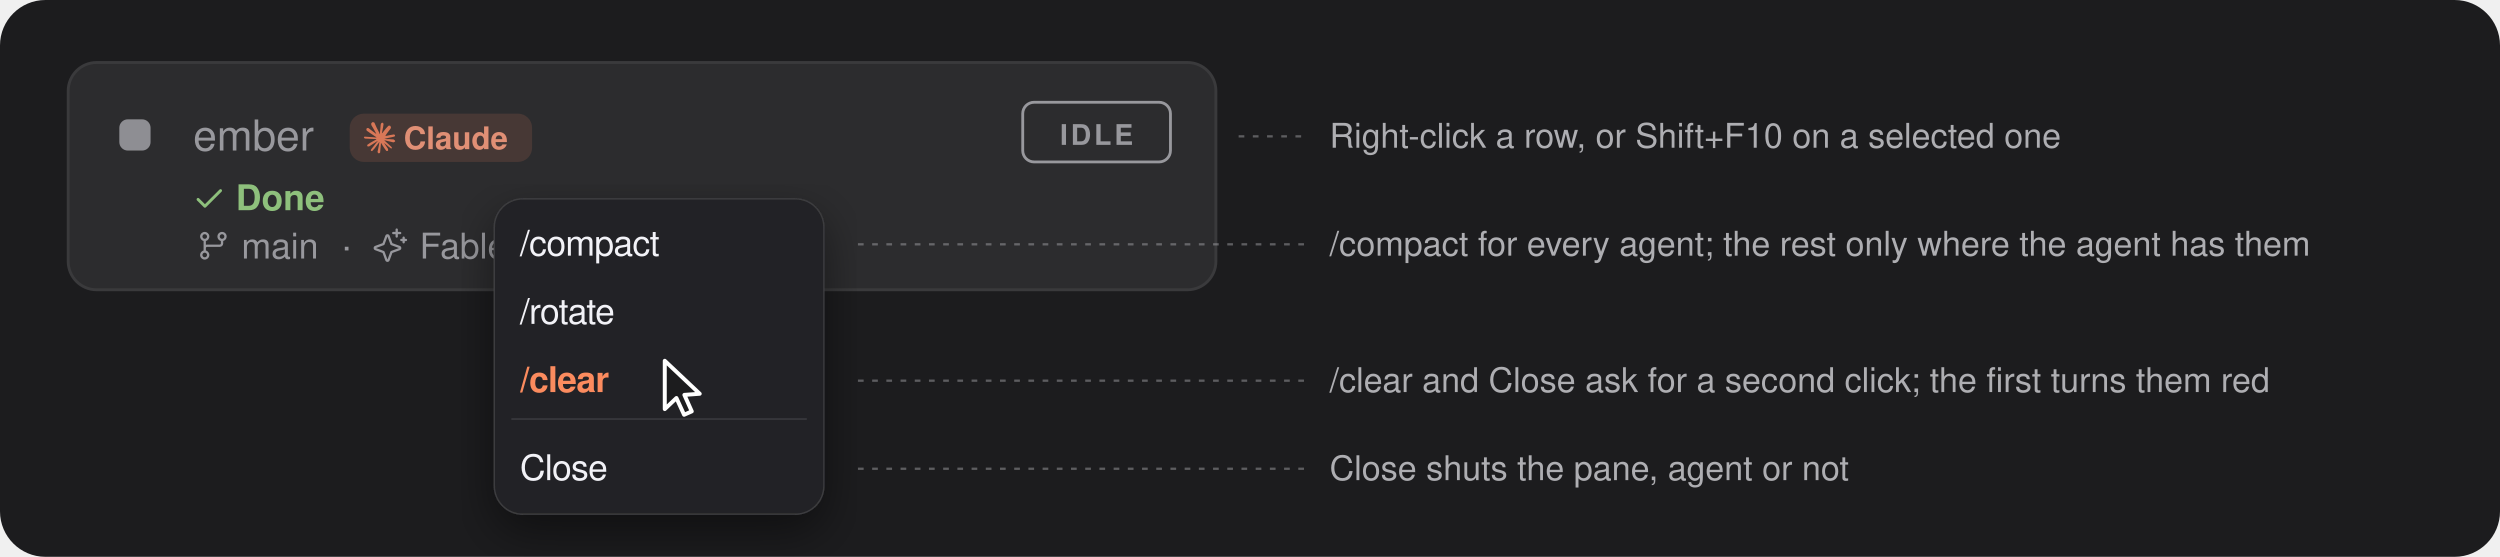
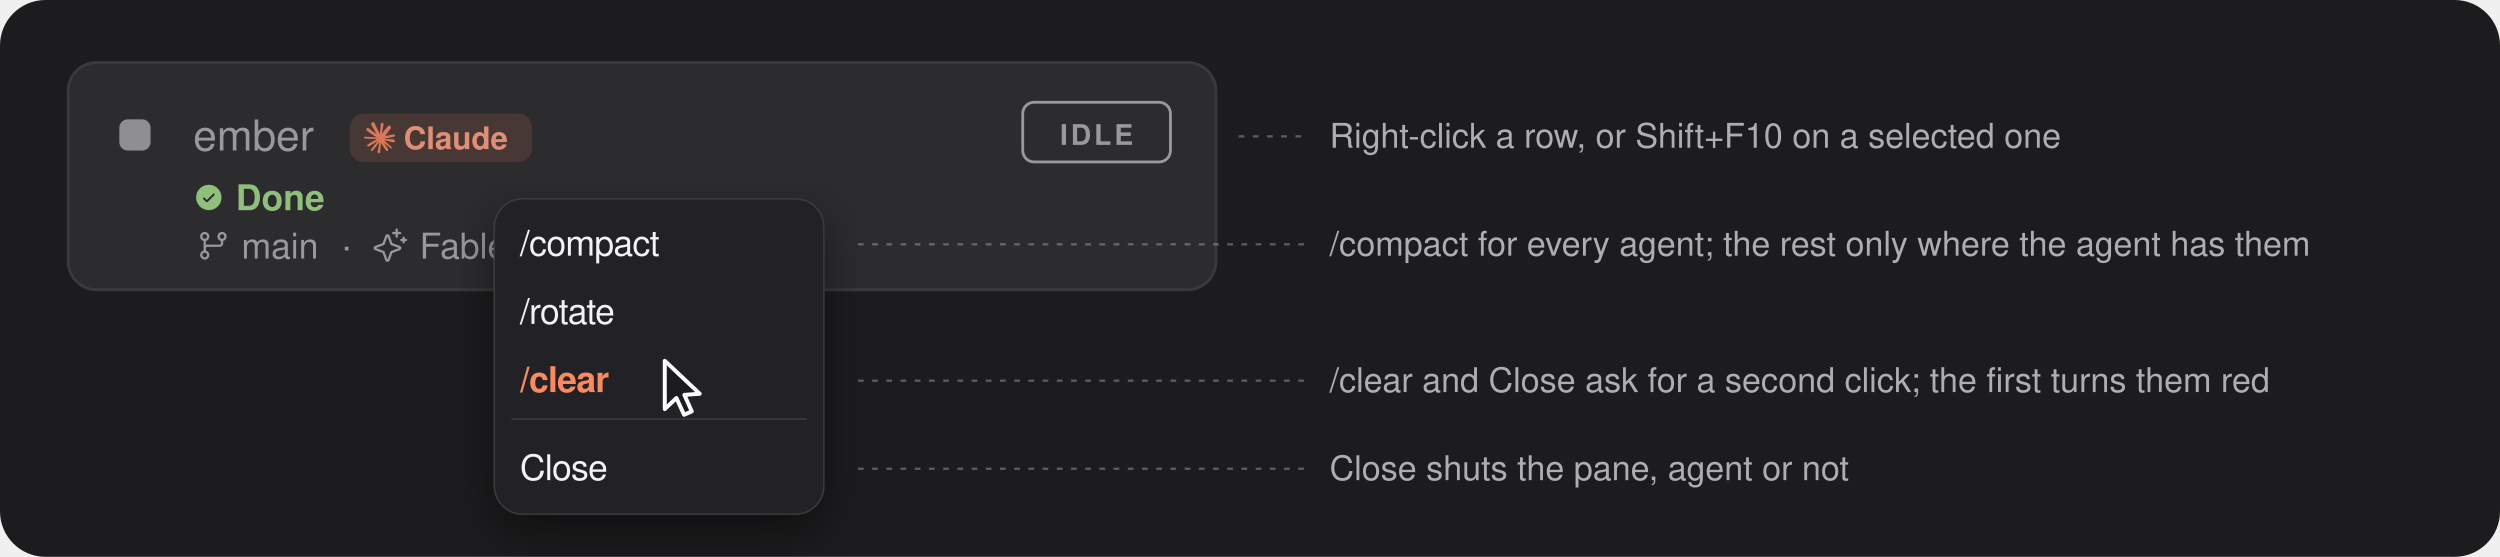
<svg xmlns="http://www.w3.org/2000/svg" viewBox="0 0 880 196" width="880" role="img" aria-label="An idle card with its right-click menu open: /compact, /rotate, /clear, then Close">
  <defs>
    <filter id="drop" x="-10%" y="-10%" width="120%" height="130%">
      <feDropShadow dx="0" dy="6" stdDeviation="8" flood-color="#000000" flood-opacity="0.45" />
    </filter>
  </defs>
  <rect width="880" height="196" rx="16" fill="#1c1c1e" />
  <rect x="24" y="22" width="404" height="80" rx="10" fill="#2c2c2e" stroke="#3a3a3c" />
  <rect x="42" y="42" width="11" height="11" rx="3" fill="#8e8e93" />
  <text x="68" y="53" fill="#98989d" font-size="15" font-weight="500" font-family="-apple-system, BlinkMacSystemFont, 'Segoe UI', Helvetica, Arial, sans-serif">ember</text>
  <rect x="123.1" y="40" width="64.2" height="17" rx="5" fill="#d97757" opacity="0.16" />
  <g transform="translate(128.1,43) scale(0.4583)" fill="#d97757">
    <path d="m4.714 15.956 4.717-2.647.079-.231-.079-.128h-.231l-.789-.049-2.696-.073-2.337-.097-2.265-.121-.571-.121-.534-.704.055-.352.48-.322.686.061 1.518.103 2.277.158 1.651.097 2.447.255h.389l.055-.158-.134-.097-.103-.097L6.973 9.836l-2.55-1.688-1.336-.971-.723-.492-.364-.461-.158-1.008.656-.723.88.061.225.061.892.686 1.906 1.475 2.489 1.834.364.303.146-.103.018-.073-.164-.273-1.354-2.447-1.445-2.489-.643-1.032-.17-.619c-.061-.255-.103-.467-.103-.729L6.287.134 6.7 0l.996.134.419.364.619 1.415 1.002 2.228 1.554 3.03.455.898.243.832.091.255h.158v-.146l.128-1.706.237-2.095.231-2.696.079-.759.376-.911.747-.492.583.279.48.686-.067.443-.285 1.852-.559 2.902-.364 1.943h.212l.243-.243.984-1.305 1.651-2.064.729-.82.85-.905.546-.431h1.032l.759 1.129-.34 1.166-1.062 1.348-.88 1.141-1.263 1.7-.789 1.36.073.109.188-.018 2.853-.607 1.542-.279 1.84-.316.832.389.091.395-.328.807-1.967.486-2.307.461-3.436.814-.043.03.049.061 1.548.146.662.036h1.621l3.018.225.789.522.474.638-.079.486-1.214.619-1.639-.389-3.825-.911-1.311-.328h-.182v.109l1.093 1.069 2.003 1.809 2.507 2.331.128.577-.322.455-.34-.049-2.204-1.657-.85-.747-1.925-1.621h-.128v.17l.443.65 2.344 3.521.121 1.081-.17.352-.607.212-.668-.121-1.372-1.925L14.38 17.959l-1.141-1.943-.14.079-.674 7.255-.316.37-.729.279-.607-.461-.322-.747.322-1.475.389-1.925.316-1.53.285-1.9.17-.631-.012-.043-.14.018-1.433 1.967-2.18 2.945-1.724 1.846-.413.164-.716-.37.067-.662.401-.589 2.386-3.036 1.439-1.882.929-1.087-.006-.158h-.055l-6.338 4.116-1.129.146-.486-.455.061-.747.231-.243 1.906-1.311Z" />
  </g>
  <text x="142.1" y="52.5" fill="#e08f75" font-size="11" font-weight="600" font-family="-apple-system, BlinkMacSystemFont, 'Segoe UI', Helvetica, Arial, sans-serif">Claude</text>
  <g transform="translate(68,64) scale(0.043)" fill="#8ec07c">
-     <path d="M232.49,80.49l-128,128a12,12,0,0,1-17,0l-56-56a12,12,0,1,1,17-17L96,183,215.51,63.51a12,12,0,0,1,17,17Z" />
+     <path d="M128,24A104,104,0,1,0,232,128,104.11,104.11,0,0,0,128,24Zm45.66,85.66-56,56a8,8,0,0,1-11.32,0l-24-24a8,8,0,0,1,11.32-11.32L112,148.69l50.34-50.35a8,8,0,0,1,11.32,11.32Z" />
  </g>
  <text x="83" y="74" fill="#8ec07c" font-size="12.5" font-weight="600" font-family="-apple-system, BlinkMacSystemFont, 'Segoe UI', Helvetica, Arial, sans-serif">Done</text>
  <g transform="translate(68,80) scale(0.0508)" fill="#98989d">
    <path d="M232,64a32,32,0,1,0-40,31v17a8,8,0,0,1-8,8H96a23.84,23.84,0,0,0-8,1.38V95a32,32,0,1,0-16,0v66a32,32,0,1,0,16,0V144a8,8,0,0,1,8-8h88a24,24,0,0,0,24-24V95A32.06,32.06,0,0,0,232,64ZM64,64A16,16,0,1,1,80,80,16,16,0,0,1,64,64ZM96,192a16,16,0,1,1-16-16A16,16,0,0,1,96,192ZM200,80a16,16,0,1,1,16-16A16,16,0,0,1,200,80Z" />
  </g>
  <text x="85" y="91" fill="#98989d" font-size="12.5" font-weight="400" font-family="-apple-system, BlinkMacSystemFont, 'Segoe UI', Helvetica, Arial, sans-serif">main</text>
  <text x="120.0" y="91" fill="#98989d" font-size="12.5" font-weight="400" font-family="-apple-system, BlinkMacSystemFont, 'Segoe UI', Helvetica, Arial, sans-serif">·</text>
  <g transform="translate(130.7,80) scale(0.0508)" fill="#98989d">
    <path d="M197.58,129.06,146,110l-19-51.62a15.92,15.92,0,0,0-29.88,0L78,110l-51.62,19a15.92,15.92,0,0,0,0,29.88L78,178l19,51.62a15.92,15.92,0,0,0,29.88,0L146,178l51.62-19a15.92,15.92,0,0,0,0-29.88ZM137,164.22a8,8,0,0,0-4.74,4.74L112,223.85,91.78,169A8,8,0,0,0,87,164.22L32.15,144,87,123.78A8,8,0,0,0,91.78,119L112,64.15,132.22,119a8,8,0,0,0,4.74,4.74L191.85,144ZM144,40a8,8,0,0,1,8-8h16V16a8,8,0,0,1,16,0V32h16a8,8,0,0,1,0,16H184V64a8,8,0,0,1-16,0V48H152A8,8,0,0,1,144,40ZM248,88a8,8,0,0,1-8,8h-8v8a8,8,0,0,1-16,0V96h-8a8,8,0,0,1,0-16h8V72a8,8,0,0,1,16,0v8h8A8,8,0,0,1,248,88Z" />
  </g>
  <text x="147.7" y="91" fill="#98989d" font-size="12.5" font-weight="400" font-family="-apple-system, BlinkMacSystemFont, 'Segoe UI', Helvetica, Arial, sans-serif">Fable 5.1</text>
  <text x="205.9" y="91" fill="#98989d" font-size="12.5" font-weight="400" font-family="-apple-system, BlinkMacSystemFont, 'Segoe UI', Helvetica, Arial, sans-serif">·</text>
  <g transform="translate(216.6,80) scale(0.0508)" fill="#fb8b5e">
    <path d="M207.06,72.67A111.24,111.24,0,0,0,128,40h-.4C66.07,40.21,16,90.6,16,152v40a16,16,0,0,0,16,16H224a16,16,0,0,0,16-16V152A111.25,111.25,0,0,0,207.06,72.67ZM224,192H32V152a95.35,95.35,0,0,1,88-95.71V80a8,8,0,0,0,16,0V56.29A95.36,95.36,0,0,1,224,152Zm-90.34-88.34a8,8,0,0,0-11.32,0l-32,32a8,8,0,0,0,11.32,11.32l32-32A8,8,0,0,0,133.66,103.66Z" />
  </g>
  <text x="233.6" y="91" fill="#fb8b5e" font-size="12.5" font-weight="400" font-family="-apple-system, BlinkMacSystemFont, 'Segoe UI', Helvetica, Arial, sans-serif">82%</text>
  <g>
    <rect x="360" y="36" width="52" height="21" rx="4" fill="none" stroke="#98989d" />
    <text x="386.0" y="51" fill="#98989d" font-size="10" font-weight="700" letter-spacing="1" text-anchor="middle" font-family="-apple-system, BlinkMacSystemFont, 'Segoe UI', Helvetica, Arial, sans-serif">IDLE</text>
  </g>
  <g filter="url(#drop)">
    <rect x="174" y="70" width="116" height="111" rx="10" fill="#232325" stroke="#3c3c3f" stroke-width="0.5" />
  </g>
  <text x="183" y="90" fill="#f2f2f7" font-size="12.5" font-weight="500" font-family="-apple-system, BlinkMacSystemFont, 'Segoe UI', Helvetica, Arial, sans-serif" letter-spacing="-0.25">/compact</text>
  <text x="183" y="114" fill="#f2f2f7" font-size="12.5" font-weight="500" font-family="-apple-system, BlinkMacSystemFont, 'Segoe UI', Helvetica, Arial, sans-serif" letter-spacing="-0.25">/rotate</text>
  <text x="183" y="138" fill="#fb8b5e" font-size="12.5" font-weight="700" font-family="-apple-system, BlinkMacSystemFont, 'Segoe UI', Helvetica, Arial, sans-serif" letter-spacing="-0.25">/clear</text>
  <line x1="180" y1="147.5" x2="284" y2="147.5" stroke="#f2f2f7" opacity="0.13" stroke-width="0.5" />
  <text x="183" y="169" fill="#f2f2f7" font-size="12.5" font-weight="500" font-family="-apple-system, BlinkMacSystemFont, 'Segoe UI', Helvetica, Arial, sans-serif" letter-spacing="-0.25">Close</text>
  <path d="M0,0 L0,17 L4.1,13.1 L6.8,19 L9.5,17.8 L6.9,12 L12.3,11.6Z" transform="translate(234,127)" fill="#1c1c1e" stroke="#ffffff" stroke-width="1.4" stroke-linejoin="round" />
  <line x1="436" y1="48" x2="460" y2="48" stroke="#aeaeb2" stroke-width="0.8" opacity="0.45" stroke-dasharray="2 3" />
  <text x="468" y="52" fill="#aeaeb2" font-size="12" font-weight="400" font-family="-apple-system, BlinkMacSystemFont, 'Segoe UI', Helvetica, Arial, sans-serif">Right-click a row, or Shift+F10 on a selected one</text>
  <line x1="302" y1="86" x2="460" y2="86" stroke="#aeaeb2" stroke-width="0.8" opacity="0.45" stroke-dasharray="2 3" />
  <text x="468" y="90" fill="#aeaeb2" font-size="12" font-weight="400" font-family="-apple-system, BlinkMacSystemFont, 'Segoe UI', Helvetica, Arial, sans-serif">/compact for every agent; the rest only where the agent has them</text>
  <line x1="302" y1="134" x2="460" y2="134" stroke="#aeaeb2" stroke-width="0.8" opacity="0.45" stroke-dasharray="2 3" />
  <text x="468" y="138" fill="#aeaeb2" font-size="12" font-weight="400" font-family="-apple-system, BlinkMacSystemFont, 'Segoe UI', Helvetica, Arial, sans-serif">/clear and Close ask for a second click; the first turns them red</text>
  <line x1="302" y1="165" x2="460" y2="165" stroke="#aeaeb2" stroke-width="0.8" opacity="0.45" stroke-dasharray="2 3" />
  <text x="468" y="169" fill="#aeaeb2" font-size="12" font-weight="400" font-family="-apple-system, BlinkMacSystemFont, 'Segoe UI', Helvetica, Arial, sans-serif">Close shuts the pane, agent or not</text>
</svg>
